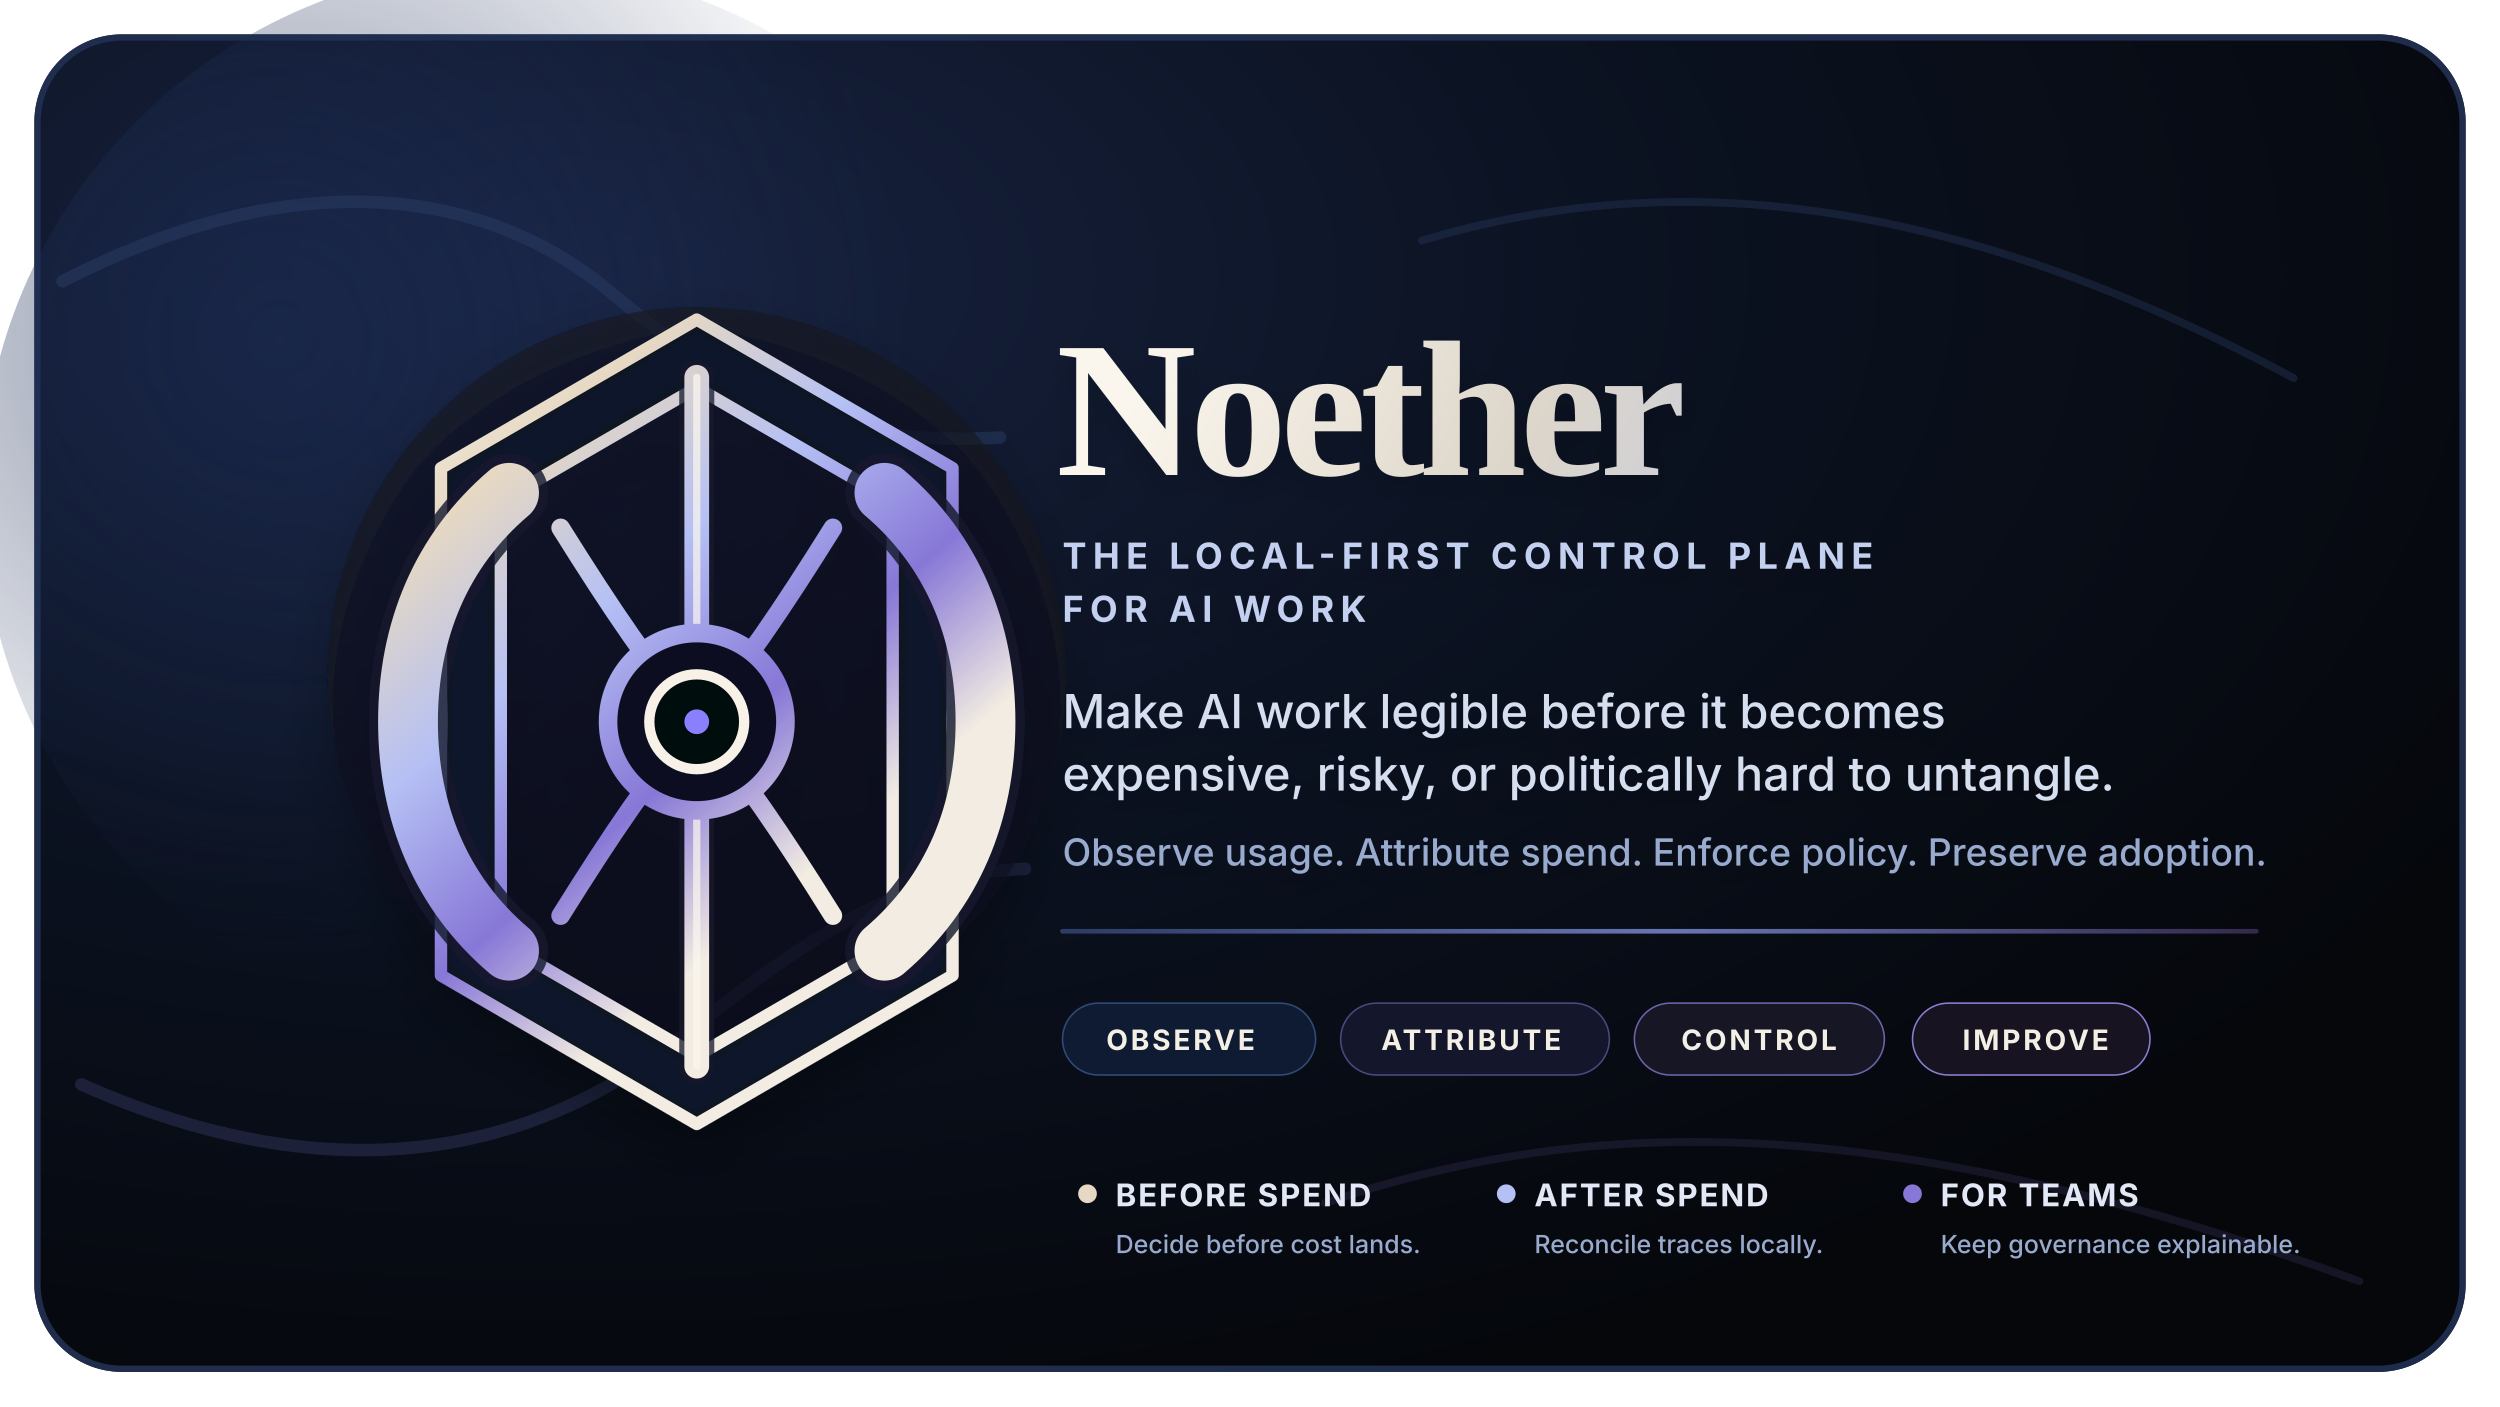
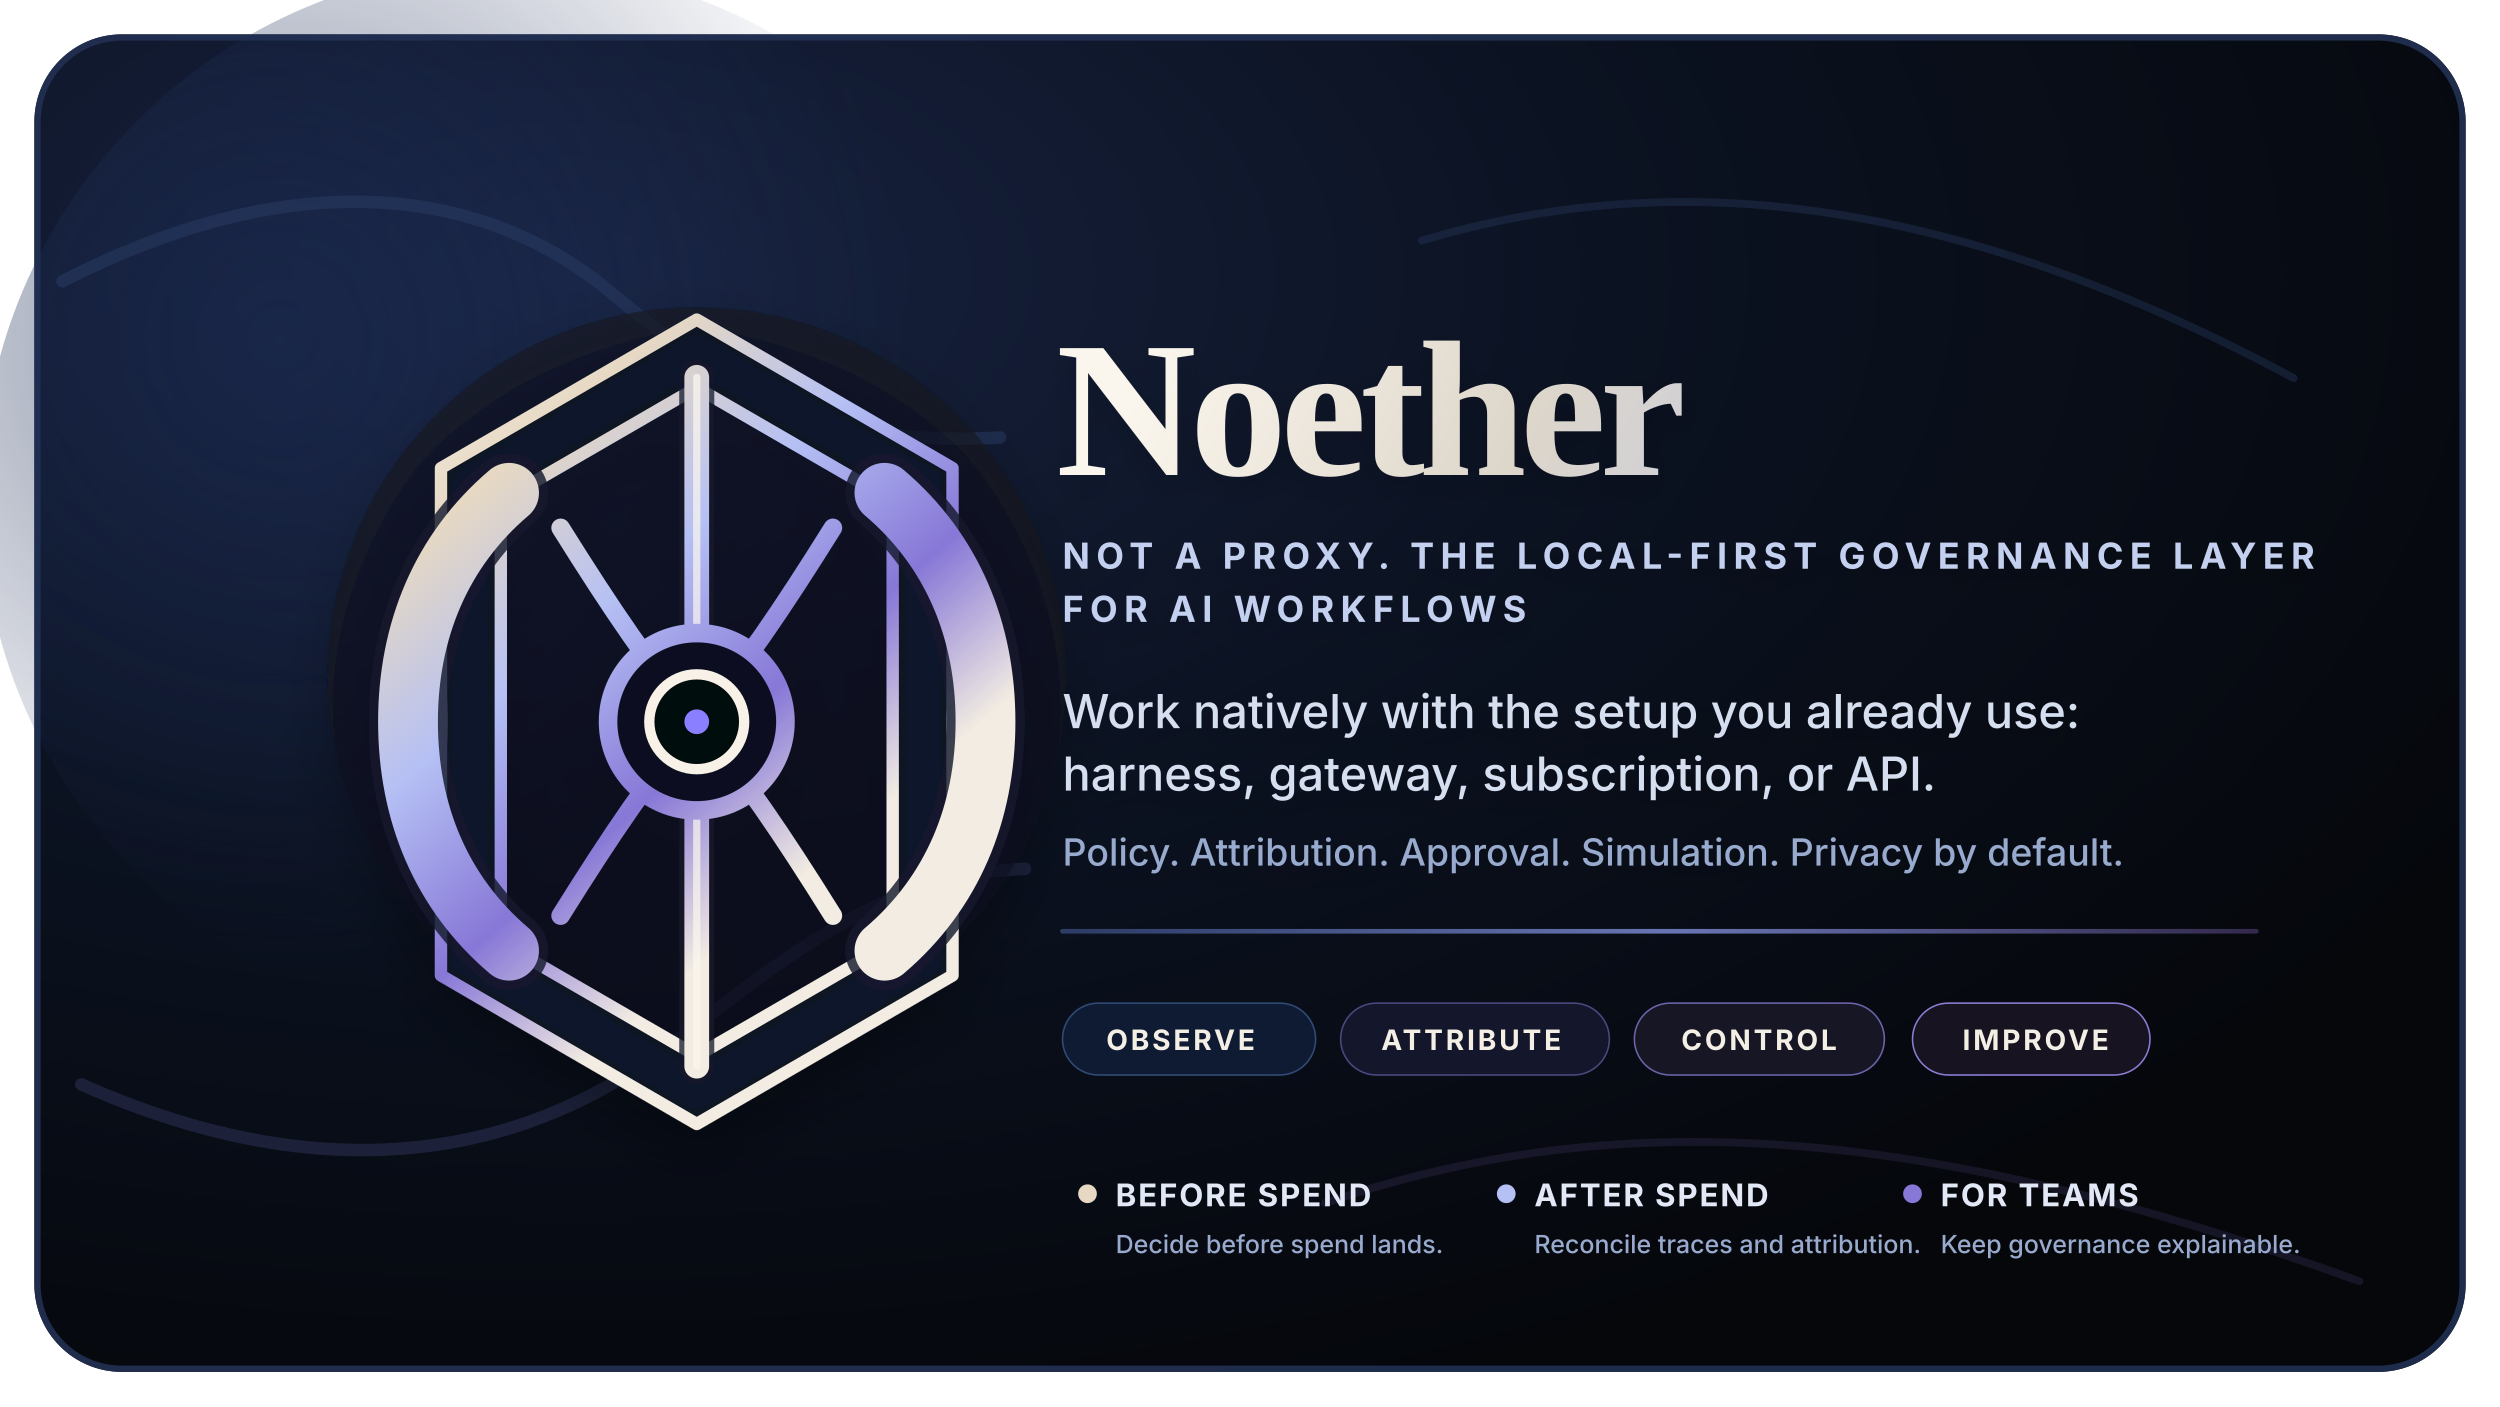
<svg xmlns="http://www.w3.org/2000/svg" viewBox="0 0 1600 900" role="img" aria-labelledby="title desc">
  <defs>
    <radialGradient id="bgHero" cx="22%" cy="18%" r="90%">
      <stop offset="0" stop-color="#182341" />
      <stop offset="0.48" stop-color="#0b1221" />
      <stop offset="1" stop-color="#05070b" />
    </radialGradient>
    <radialGradient id="panelGlow" cx="28%" cy="35%" r="60%">
      <stop offset="0" stop-color="#1d2d56" stop-opacity="0.55" />
      <stop offset="1" stop-color="#1d2d56" stop-opacity="0" />
    </radialGradient>
    <linearGradient id="metalHero" x1="220" y1="150" x2="640" y2="640" gradientUnits="userSpaceOnUse">
      <stop offset="0" stop-color="#f8f3ea" />
      <stop offset="0.24" stop-color="#e6d8c3" />
      <stop offset="0.5" stop-color="#b5c0f4" />
      <stop offset="0.76" stop-color="#8777d7" />
      <stop offset="1" stop-color="#f2ece2" />
    </linearGradient>
    <linearGradient id="wordHero" x1="760" y1="180" x2="1260" y2="420" gradientUnits="userSpaceOnUse">
      <stop offset="0" stop-color="#fbf6ed" />
      <stop offset="0.42" stop-color="#ddd6ca" />
      <stop offset="1" stop-color="#b7c3ef" />
    </linearGradient>
    <linearGradient id="lineHero" x1="690" y1="560" x2="1450" y2="560" gradientUnits="userSpaceOnUse">
      <stop offset="0" stop-color="#2d3d67" />
      <stop offset="0.5" stop-color="#6975b3" />
      <stop offset="1" stop-color="#32284b" />
    </linearGradient>
    <filter id="heroShadow" x="-20%" y="-20%" width="160%" height="180%" color-interpolation-filters="sRGB">
      <feDropShadow dx="0" dy="24" stdDeviation="28" flood-color="#000000" flood-opacity="0.34" />
    </filter>
    <filter id="softTextShadow" x="-10%" y="-10%" width="120%" height="140%" color-interpolation-filters="sRGB">
      <feDropShadow dx="0" dy="8" stdDeviation="10" flood-color="#000000" flood-opacity="0.18" />
    </filter>
  </defs>
  <rect x="22" y="22" width="1556" height="856" rx="56" fill="url(#bgHero)" />
  <rect x="24" y="24" width="1552" height="852" rx="54" fill="none" stroke="#213052" stroke-width="4" opacity="0.9" />
  <circle cx="328" cy="318" r="340" fill="url(#panelGlow)" />
  <path d="M 40 180 C 180 108 304 114 392 188 C 476 258 538 286 640 280" fill="none" stroke="#27385f" stroke-width="8" stroke-linecap="round" opacity="0.6" />
  <path d="M 52 694 C 200 760 328 746 430 668 C 520 598 574 560 656 556" fill="none" stroke="#2b3154" stroke-width="8" stroke-linecap="round" opacity="0.56" />
  <path d="M 910 154 C 1070 106 1248 124 1468 242" fill="none" stroke="#243456" stroke-width="5" stroke-linecap="round" opacity="0.44" />
  <path d="M 848 770 C 1030 708 1224 716 1510 820" fill="none" stroke="#2b2746" stroke-width="5" stroke-linecap="round" opacity="0.44" />
  <g transform="translate(108 124) scale(0.66)" filter="url(#heroShadow)">
    <circle cx="512" cy="468" r="358" fill="#0d1424" opacity="0.62" />
    <path d="M 512 122 L 760 266 L 760 758 L 512 902 L 264 758 L 264 266 Z          M 512 188 L 702 298 L 702 726 L 512 836 L 322 726 L 322 298 Z" fill="#0d1424" fill-rule="evenodd" stroke="url(#metalHero)" stroke-width="12" stroke-linejoin="round" />
    <path d="M 512 154 L 732 282 L 732 742 L 512 870 L 292 742 L 292 282 Z" fill="none" stroke="#12192c" stroke-width="34" stroke-linejoin="round" opacity="0.78" />
    <path d="M 512 178 L 512 846" fill="none" stroke="#12192c" stroke-width="34" stroke-linecap="round" opacity="0.76" />
    <path d="M 512 178 L 512 846" fill="none" stroke="url(#metalHero)" stroke-width="24" stroke-linecap="round" />
    <path d="M 512 178 L 512 846" fill="none" stroke="#fbf7ef" stroke-width="7" stroke-linecap="round" opacity="0.72" />
    <path d="M 330 290 C 264 346 232 424 232 512 C 232 600 264 678 330 734" fill="none" stroke="#131a2d" stroke-width="76" stroke-linecap="round" opacity="0.82" />
    <path d="M 694 290 C 760 346 792 424 792 512 C 792 600 760 678 694 734" fill="none" stroke="#131a2d" stroke-width="76" stroke-linecap="round" opacity="0.82" />
    <path d="M 330 290 C 264 346 232 424 232 512 C 232 600 264 678 330 734" fill="none" stroke="url(#metalHero)" stroke-width="58" stroke-linecap="round" />
    <path d="M 694 290 C 760 346 792 424 792 512 C 792 600 760 678 694 734" fill="none" stroke="url(#metalHero)" stroke-width="58" stroke-linecap="round" />
    <path d="M 380 324 C 430 404 468 460 512 512" fill="none" stroke="url(#metalHero)" stroke-width="18" stroke-linecap="round" />
    <path d="M 644 324 C 594 404 556 460 512 512" fill="none" stroke="url(#metalHero)" stroke-width="18" stroke-linecap="round" />
    <path d="M 380 700 C 430 620 468 564 512 512" fill="none" stroke="url(#metalHero)" stroke-width="18" stroke-linecap="round" />
    <path d="M 644 700 C 594 620 556 564 512 512" fill="none" stroke="url(#metalHero)" stroke-width="18" stroke-linecap="round" />
    <circle cx="512" cy="512" r="86" fill="#0b1120" stroke="url(#metalHero)" stroke-width="18" />
    <circle cx="512" cy="512" r="46" fill="#06080d" stroke="#f7f1e8" stroke-width="10" />
    <circle cx="512" cy="512" r="12" fill="#8a7fff" />
  </g>
  <g filter="url(#softTextShadow)">
    <text x="676" y="304" fill="url(#wordHero)" font-family="Georgia, 'Times New Roman', serif" font-size="124" font-weight="700" letter-spacing="-4">Noether</text>
-     <text x="680" y="364" fill="#c4d0ef" font-family="Inter, Arial, sans-serif" font-size="23" font-weight="650" letter-spacing="4.1">THE LOCAL-FIRST CONTROL PLANE</text>
-     <text x="680" y="398" fill="#c4d0ef" font-family="Inter, Arial, sans-serif" font-size="23" font-weight="650" letter-spacing="4.1">FOR AI WORK</text>
+     <text x="680" y="364" fill="#c4d0ef" font-family="Inter, Arial, sans-serif" font-size="23" font-weight="650" letter-spacing="4.1">NOT A PROXY. THE LOCAL-FIRST GOVERNANCE LAYER</text>
+     <text x="680" y="398" fill="#c4d0ef" font-family="Inter, Arial, sans-serif" font-size="23" font-weight="650" letter-spacing="4.1">FOR AI WORKFLOWS</text>
    <text x="680" y="466" fill="#d6dff0" font-family="Inter, Arial, sans-serif" font-size="30" font-weight="500">
-       Make AI work legible before it becomes
+       Work natively with the setup you already use:
    </text>
    <text x="680" y="506" fill="#d6dff0" font-family="Inter, Arial, sans-serif" font-size="30" font-weight="500">
-       expensive, risky, or politically hard to untangle.
+       harness, gateway, subscription, or API.
    </text>
    <text x="680" y="554" fill="#98aacd" font-family="Inter, Arial, sans-serif" font-size="24" font-weight="450">
-       Observe usage. Attribute spend. Enforce policy. Preserve adoption.
+       Policy. Attribution. Approval. Simulation. Privacy by default.
    </text>
  </g>
  <path d="M 680 596 H 1444" stroke="url(#lineHero)" stroke-width="3" stroke-linecap="round" />
  <g font-family="Inter, Arial, sans-serif">
    <g transform="translate(680 642)">
      <rect x="0" y="0" width="162" height="46" rx="23" fill="#0f1b32" stroke="#2f4b77" />
      <text x="28" y="30" fill="#f4efe5" font-size="18" font-weight="700" letter-spacing="1.8">OBSERVE</text>
    </g>
    <g transform="translate(858 642)">
      <rect x="0" y="0" width="172" height="46" rx="23" fill="#14162b" stroke="#4d4780" />
      <text x="26" y="30" fill="#f4efe5" font-size="18" font-weight="700" letter-spacing="1.8">ATTRIBUTE</text>
    </g>
    <g transform="translate(1046 642)">
      <rect x="0" y="0" width="160" height="46" rx="23" fill="#161625" stroke="#6c63aa" />
      <text x="30" y="30" fill="#f4efe5" font-size="18" font-weight="700" letter-spacing="1.8">CONTROL</text>
    </g>
    <g transform="translate(1224 642)">
      <rect x="0" y="0" width="152" height="46" rx="23" fill="#171320" stroke="#8c7cd4" />
      <text x="32" y="30" fill="#f4efe5" font-size="18" font-weight="700" letter-spacing="1.8">IMPROVE</text>
    </g>
  </g>
  <g font-family="Inter, Arial, sans-serif">
    <g transform="translate(680 748)">
      <circle cx="16" cy="16" r="6" fill="#e6d8c3" />
      <text x="34" y="24" fill="#e2e8f6" font-size="20" font-weight="650" letter-spacing="1.2">BEFORE SPEND</text>
-       <text x="34" y="54" fill="#98aacd" font-size="16" font-weight="500">Decide before cost lands.</text>
+       <text x="34" y="54" fill="#98aacd" font-size="16" font-weight="500">Decide before spend lands.</text>
    </g>
    <g transform="translate(948 748)">
      <circle cx="16" cy="16" r="6" fill="#b5c0f4" />
      <text x="34" y="24" fill="#e2e8f6" font-size="20" font-weight="650" letter-spacing="1.2">AFTER SPEND</text>
-       <text x="34" y="54" fill="#98aacd" font-size="16" font-weight="500">Reconcile traces locally.</text>
+       <text x="34" y="54" fill="#98aacd" font-size="16" font-weight="500">Reconcile traces and attribution.</text>
    </g>
    <g transform="translate(1208 748)">
      <circle cx="16" cy="16" r="6" fill="#8777d7" />
      <text x="34" y="24" fill="#e2e8f6" font-size="20" font-weight="650" letter-spacing="1.2">FOR TEAMS</text>
      <text x="34" y="54" fill="#98aacd" font-size="16" font-weight="500">Keep governance explainable.</text>
    </g>
  </g>
</svg>
